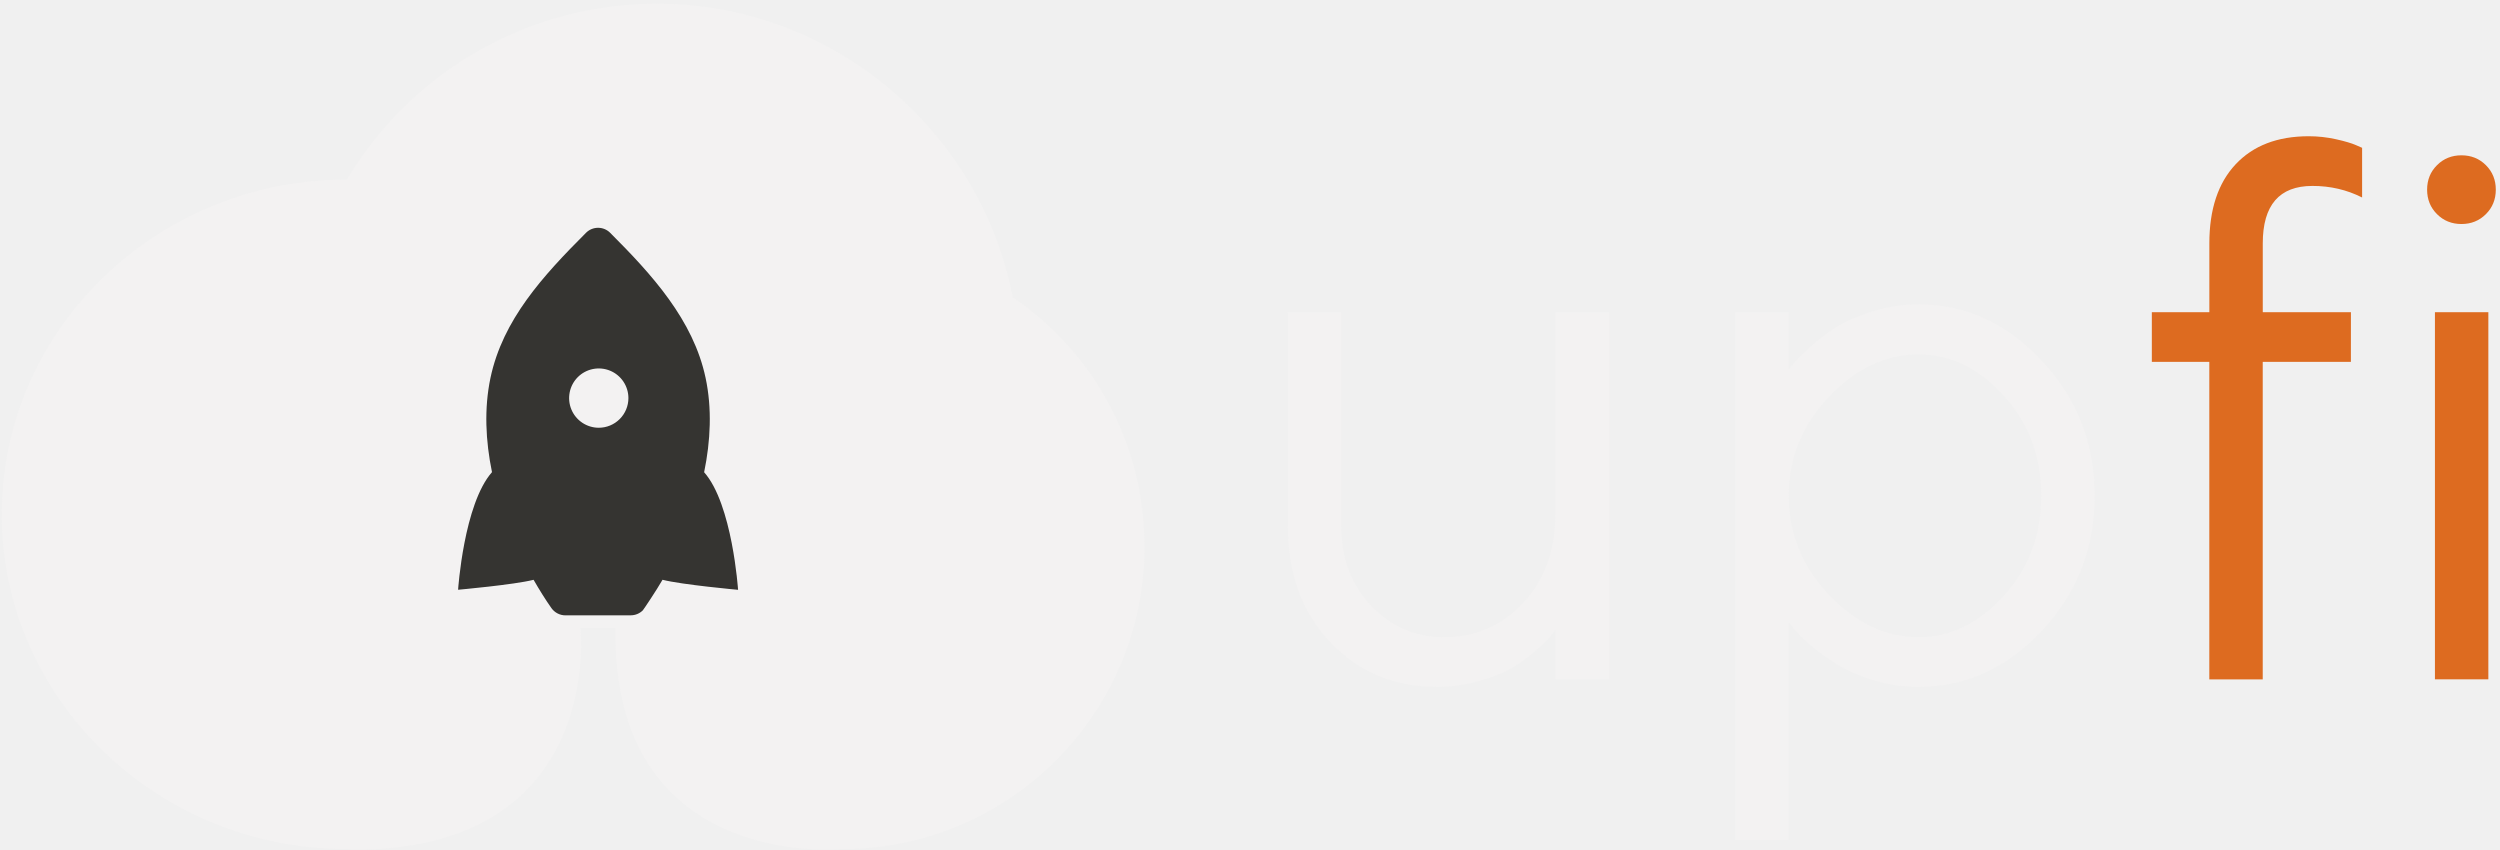
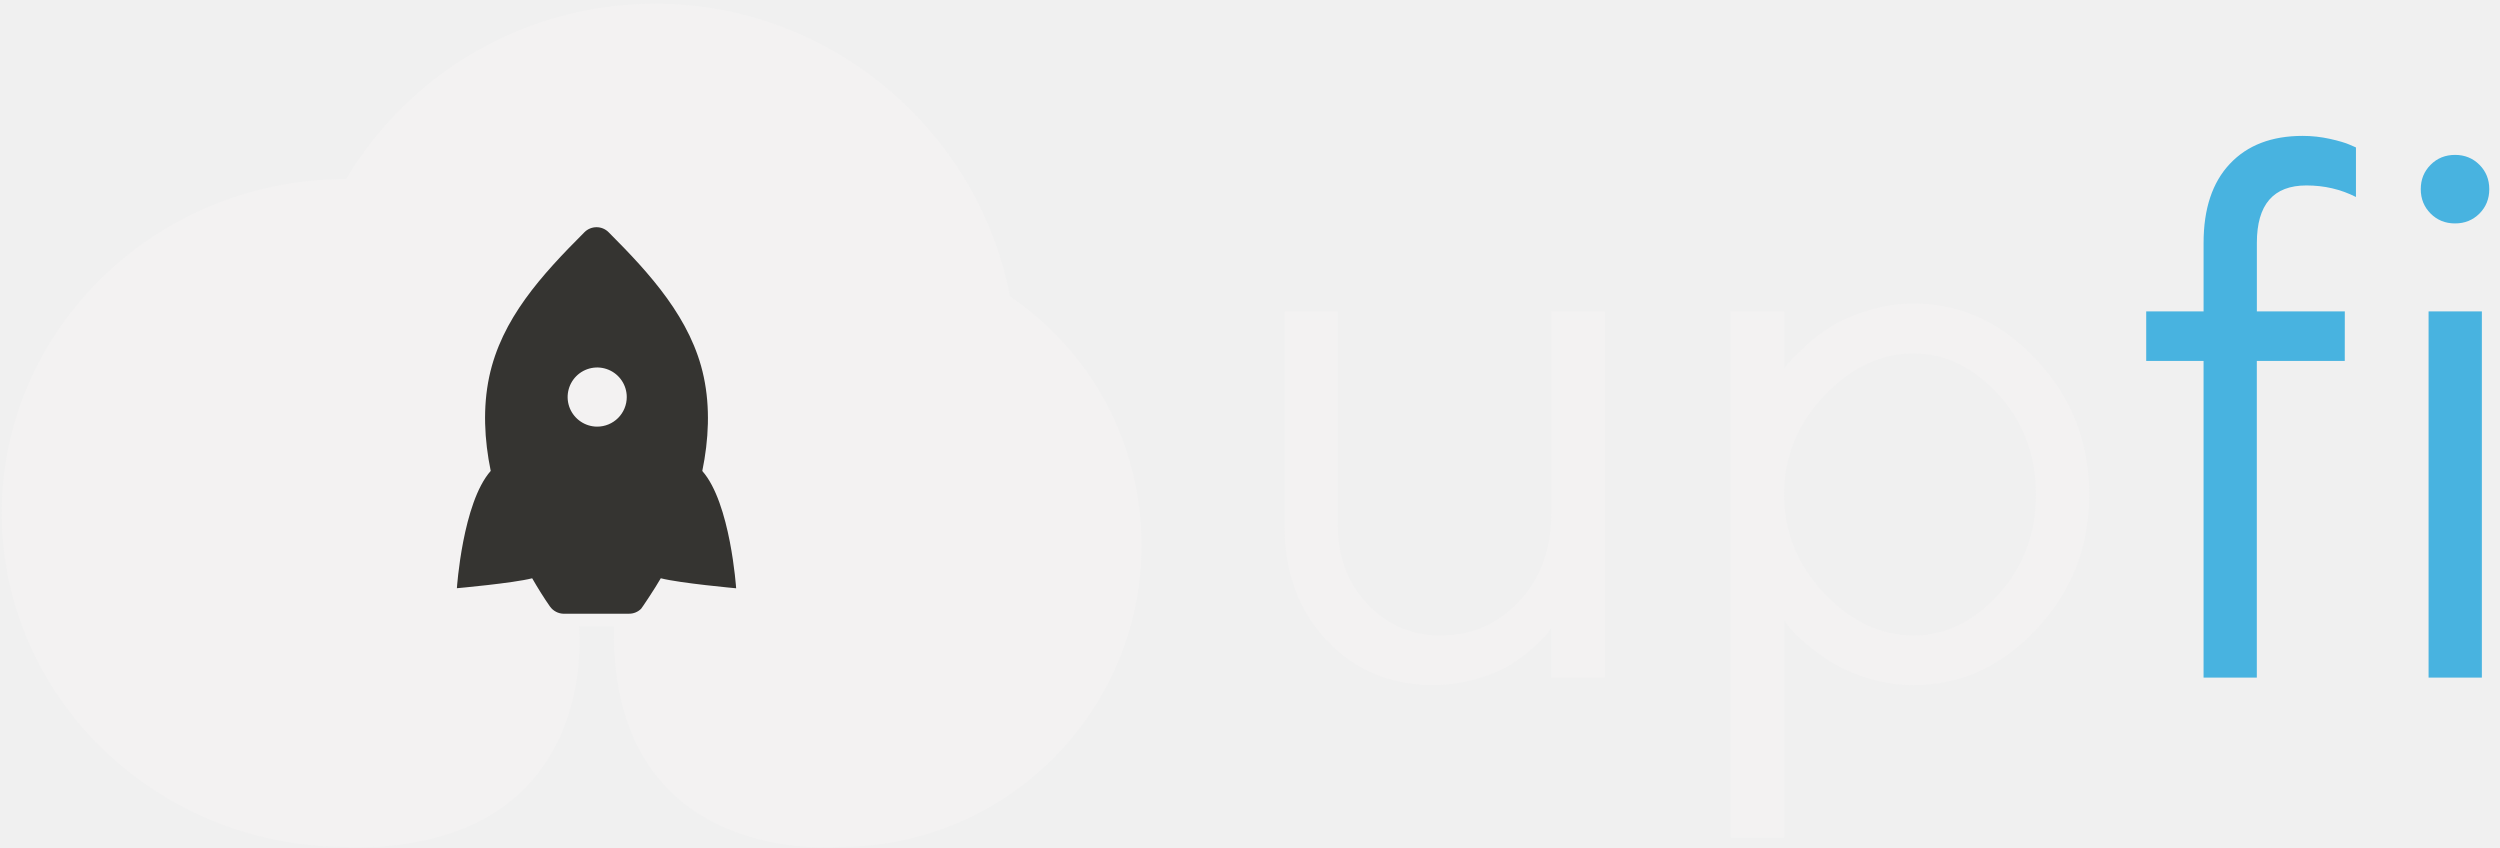
- <svg xmlns="http://www.w3.org/2000/svg" width="153" height="52" viewBox="0 0 153 52" fill="none">
+ <svg xmlns="http://www.w3.org/2000/svg" width="118" height="40" viewBox="0 0 118 40" fill="none">
  <g clip-path="url(#clip0)">
-     <path d="M21.227 51.963C9.581 51.963 0.108 42.773 0.108 31.476C0.108 20.179 9.583 10.989 21.227 10.989H21.233C23.194 7.702 25.976 4.982 29.306 3.095C32.636 1.208 36.399 0.22 40.227 0.226C50.817 0.226 59.997 7.882 61.975 18.189C67.045 21.643 70.044 27.284 70.044 33.469C70.044 43.667 61.749 51.963 51.552 51.963C51.552 51.963 37.425 53.388 37.667 38.429H35.527C35.527 38.429 37.033 52.111 21.502 52L21.227 51.963Z" fill="#F3F2F2" />
-     <path d="M40.546 35.482C40.191 36.106 39.381 37.312 39.341 37.352C39.244 37.449 39.129 37.526 39.002 37.578C38.876 37.63 38.74 37.657 38.603 37.657L34.599 37.66C34.432 37.659 34.268 37.618 34.12 37.541C33.971 37.463 33.844 37.352 33.747 37.216C33.378 36.691 33.013 36.106 32.656 35.484C31.475 35.785 28.035 36.093 28.035 36.093C28.035 36.093 28.382 30.85 30.11 28.895C29.716 26.979 29.622 25.003 30.017 23.126C30.77 19.571 33.214 16.899 35.865 14.246C36.061 14.05 36.326 13.941 36.603 13.941C36.879 13.941 37.145 14.05 37.34 14.246C39.885 16.79 42.434 19.577 43.183 23.132C43.582 25.004 43.488 26.981 43.093 28.901C44.823 30.855 45.17 36.097 45.17 36.097C45.17 36.097 41.727 35.785 40.546 35.482Z" fill="#353431" />
-     <path d="M38.459 24.363C38.459 24.005 38.352 23.654 38.153 23.355C37.953 23.057 37.67 22.824 37.339 22.687C37.007 22.55 36.642 22.514 36.29 22.584C35.938 22.654 35.615 22.827 35.361 23.08C35.108 23.334 34.935 23.657 34.865 24.009C34.795 24.361 34.831 24.726 34.968 25.058C35.105 25.389 35.338 25.673 35.636 25.872C35.935 26.071 36.285 26.178 36.644 26.178C37.125 26.178 37.587 25.987 37.927 25.646C38.267 25.306 38.459 24.845 38.459 24.363V24.363Z" fill="#F3F2F2" />
-     <path d="M95.186 38.538C95.124 38.631 95.033 38.756 94.912 38.915C94.791 39.073 94.506 39.355 94.055 39.761C93.606 40.164 93.12 40.524 92.603 40.835C92.085 41.148 91.403 41.426 90.556 41.669C89.705 41.914 88.824 42.038 87.939 42.036C85.318 42.036 83.142 41.125 81.413 39.303C79.683 37.482 78.818 35.116 78.818 32.205V19.106H82.087V32.205C82.087 34.171 82.697 35.794 83.916 37.074C85.135 38.354 86.628 38.995 88.396 38.995C90.301 38.995 91.909 38.294 93.219 36.892C94.529 35.489 95.185 33.699 95.185 31.519V19.106H98.478V41.577H95.186L95.186 38.538Z" fill="#F3F2F2" />
-     <path d="M109.472 51.408H106.204V19.106H109.472V22.626C109.534 22.535 109.645 22.394 109.804 22.203C109.963 22.012 110.291 21.689 110.787 21.232C111.284 20.773 111.823 20.364 112.398 20.009C112.977 19.651 113.72 19.331 114.627 19.049C115.534 18.767 116.478 18.624 117.427 18.626C120.292 18.626 122.803 19.776 124.959 22.078C127.115 24.379 128.194 27.134 128.194 30.342C128.194 33.55 127.12 36.301 124.971 38.595C122.822 40.888 120.307 42.036 117.427 42.038C116.486 42.04 115.55 41.901 114.65 41.626C113.759 41.351 113.008 41.024 112.398 40.643C111.84 40.299 111.309 39.913 110.81 39.489C110.36 39.1 110.021 38.768 109.792 38.494L109.472 38.059V51.408ZM111.93 36.4C113.568 38.13 115.401 38.995 117.427 38.995C119.363 38.995 121.096 38.152 122.628 36.468C124.159 34.784 124.925 32.742 124.925 30.342C124.925 27.941 124.159 25.899 122.628 24.215C121.096 22.53 119.363 21.689 117.427 21.689C115.4 21.689 113.568 22.554 111.93 24.284C110.292 26.014 109.473 28.033 109.472 30.342C109.472 32.651 110.292 34.671 111.93 36.4V36.4Z" fill="#F3F2F2" />
-     <path d="M143.875 22.145H138.479V41.578H135.21V22.145H131.692V19.106H135.212V14.899C135.212 12.811 135.749 11.196 136.823 10.052C137.898 8.909 139.387 8.338 141.292 8.338C141.854 8.338 142.413 8.399 142.961 8.521C143.509 8.643 143.921 8.765 144.195 8.886L144.561 9.046V12.087C143.631 11.615 142.617 11.378 141.521 11.379C139.494 11.379 138.481 12.552 138.481 14.899V19.106H143.877L143.875 22.145Z" fill="#DD6B20" />
-     <path d="M149.144 10.11C149.547 9.706 150.046 9.505 150.641 9.505C151.236 9.505 151.735 9.706 152.138 10.11C152.541 10.513 152.743 11.012 152.743 11.607C152.743 12.202 152.541 12.701 152.138 13.105C151.735 13.508 151.236 13.71 150.641 13.71C150.046 13.71 149.547 13.508 149.144 13.105C148.74 12.701 148.539 12.202 148.539 11.607C148.539 11.012 148.74 10.513 149.144 10.11ZM149.018 19.106H152.287V41.577H149.018V19.106Z" fill="#DD6B20" />
+     <path d="M16.329 39.971C7.37 39.971 0.083 32.902 0.083 24.212C0.083 15.522 7.371 8.453 16.329 8.453H16.333C17.841 5.925 19.982 3.832 22.543 2.381C25.105 0.929 27.999 0.169 30.944 0.174C39.09 0.174 46.151 6.063 47.673 13.992C51.573 16.649 53.88 20.988 53.88 25.745C53.88 33.59 47.499 39.971 39.656 39.971C39.656 39.971 28.789 41.068 28.974 29.561H27.328C27.328 29.561 28.487 40.085 16.54 40L16.329 39.971Z" fill="#F3F2F2" />
+     <path d="M31.189 27.294C30.916 27.774 30.293 28.701 30.262 28.732C30.187 28.807 30.099 28.866 30.002 28.906C29.904 28.947 29.8 28.967 29.694 28.967L26.614 28.969C26.486 28.968 26.36 28.937 26.246 28.877C26.132 28.818 26.033 28.732 25.959 28.628C25.676 28.224 25.395 27.774 25.119 27.295C24.212 27.527 21.565 27.764 21.565 27.764C21.565 27.764 21.832 23.73 23.162 22.227C22.859 20.753 22.786 19.233 23.09 17.789C23.669 15.055 25.549 12.999 27.588 10.958C27.739 10.808 27.943 10.724 28.156 10.724C28.369 10.724 28.573 10.808 28.723 10.958C30.68 12.916 32.642 15.059 33.218 17.794C33.524 19.234 33.452 20.754 33.148 22.231C34.479 23.734 34.746 27.767 34.746 27.767C34.746 27.767 32.097 27.527 31.189 27.294Z" fill="#353431" />
+     <path d="M29.583 18.741C29.583 18.465 29.502 18.195 29.348 17.966C29.195 17.736 28.977 17.557 28.722 17.452C28.467 17.346 28.186 17.318 27.916 17.372C27.645 17.426 27.396 17.559 27.201 17.754C27.006 17.949 26.873 18.198 26.819 18.469C26.765 18.739 26.793 19.02 26.898 19.275C27.004 19.53 27.183 19.748 27.413 19.901C27.642 20.055 27.912 20.137 28.188 20.137C28.558 20.137 28.913 19.99 29.175 19.728C29.436 19.466 29.583 19.111 29.583 18.741V18.741Z" fill="#F3F2F2" />
+     <path d="M73.22 29.644C73.172 29.716 73.102 29.813 73.009 29.934C72.916 30.056 72.697 30.273 72.35 30.585C72.004 30.895 71.63 31.172 71.233 31.412C70.834 31.652 70.309 31.866 69.659 32.053C69.004 32.242 68.326 32.337 67.645 32.335C65.629 32.335 63.955 31.634 62.625 30.233C61.295 28.832 60.629 27.012 60.629 24.773V14.697H63.144V24.773C63.144 26.286 63.613 27.534 64.55 28.519C65.488 29.503 66.637 29.996 67.997 29.996C69.463 29.996 70.699 29.457 71.707 28.378C72.715 27.299 73.219 25.922 73.219 24.245V14.697H75.752V31.982H73.22L73.22 29.644Z" fill="#F3F2F2" />
+     <path d="M84.21 39.545H81.695V14.697H84.21V17.405C84.257 17.335 84.342 17.226 84.465 17.079C84.587 16.933 84.839 16.684 85.221 16.332C85.603 15.98 86.018 15.665 86.46 15.391C86.906 15.116 87.477 14.87 88.175 14.653C88.872 14.436 89.598 14.326 90.329 14.327C92.532 14.327 94.464 15.213 96.122 16.983C97.781 18.753 98.61 20.872 98.611 23.34C98.611 25.808 97.784 27.924 96.131 29.688C94.478 31.453 92.544 32.335 90.329 32.337C89.605 32.339 88.884 32.232 88.192 32.02C87.507 31.809 86.929 31.557 86.46 31.264C86.031 30.999 85.622 30.703 85.238 30.376C84.893 30.077 84.632 29.822 84.456 29.611L84.21 29.276V39.545ZM86.1 28C87.36 29.33 88.77 29.996 90.329 29.996C91.817 29.996 93.151 29.348 94.329 28.052C95.507 26.757 96.096 25.186 96.096 23.34C96.096 21.493 95.507 19.922 94.329 18.627C93.151 17.331 91.817 16.683 90.329 16.684C88.77 16.684 87.36 17.349 86.1 18.68C84.84 20.01 84.21 21.564 84.21 23.34C84.21 25.116 84.84 26.67 86.1 28V28Z" fill="#F3F2F2" />
+     <path d="M110.673 17.035H106.522V31.983H104.008V17.035H101.301V14.697H104.009V11.461C104.009 9.855 104.422 8.612 105.249 7.733C106.075 6.853 107.221 6.414 108.686 6.414C109.118 6.414 109.549 6.461 109.97 6.554C110.392 6.648 110.708 6.742 110.919 6.836L111.201 6.959V9.298C110.485 8.934 109.706 8.753 108.862 8.753C107.303 8.753 106.524 9.656 106.524 11.461V14.697H110.675L110.673 17.035Z" fill="#48B3E0" />
+     <path d="M114.726 7.777C115.036 7.466 115.42 7.311 115.878 7.311C116.335 7.311 116.719 7.466 117.029 7.777C117.339 8.087 117.494 8.471 117.494 8.929C117.494 9.386 117.339 9.77 117.029 10.081C116.719 10.391 116.335 10.546 115.878 10.546C115.42 10.546 115.036 10.391 114.726 10.081C114.416 9.77 114.26 9.386 114.26 8.929C114.26 8.471 114.416 8.087 114.726 7.777ZM114.629 14.697H117.144V31.982H114.629V14.697Z" fill="#48B3E0" />
  </g>
  <defs>
    <clipPath id="clip0">
-       <rect width="153" height="52" fill="white" />
+       <rect width="117.692" height="40" fill="white" />
    </clipPath>
  </defs>
</svg>
